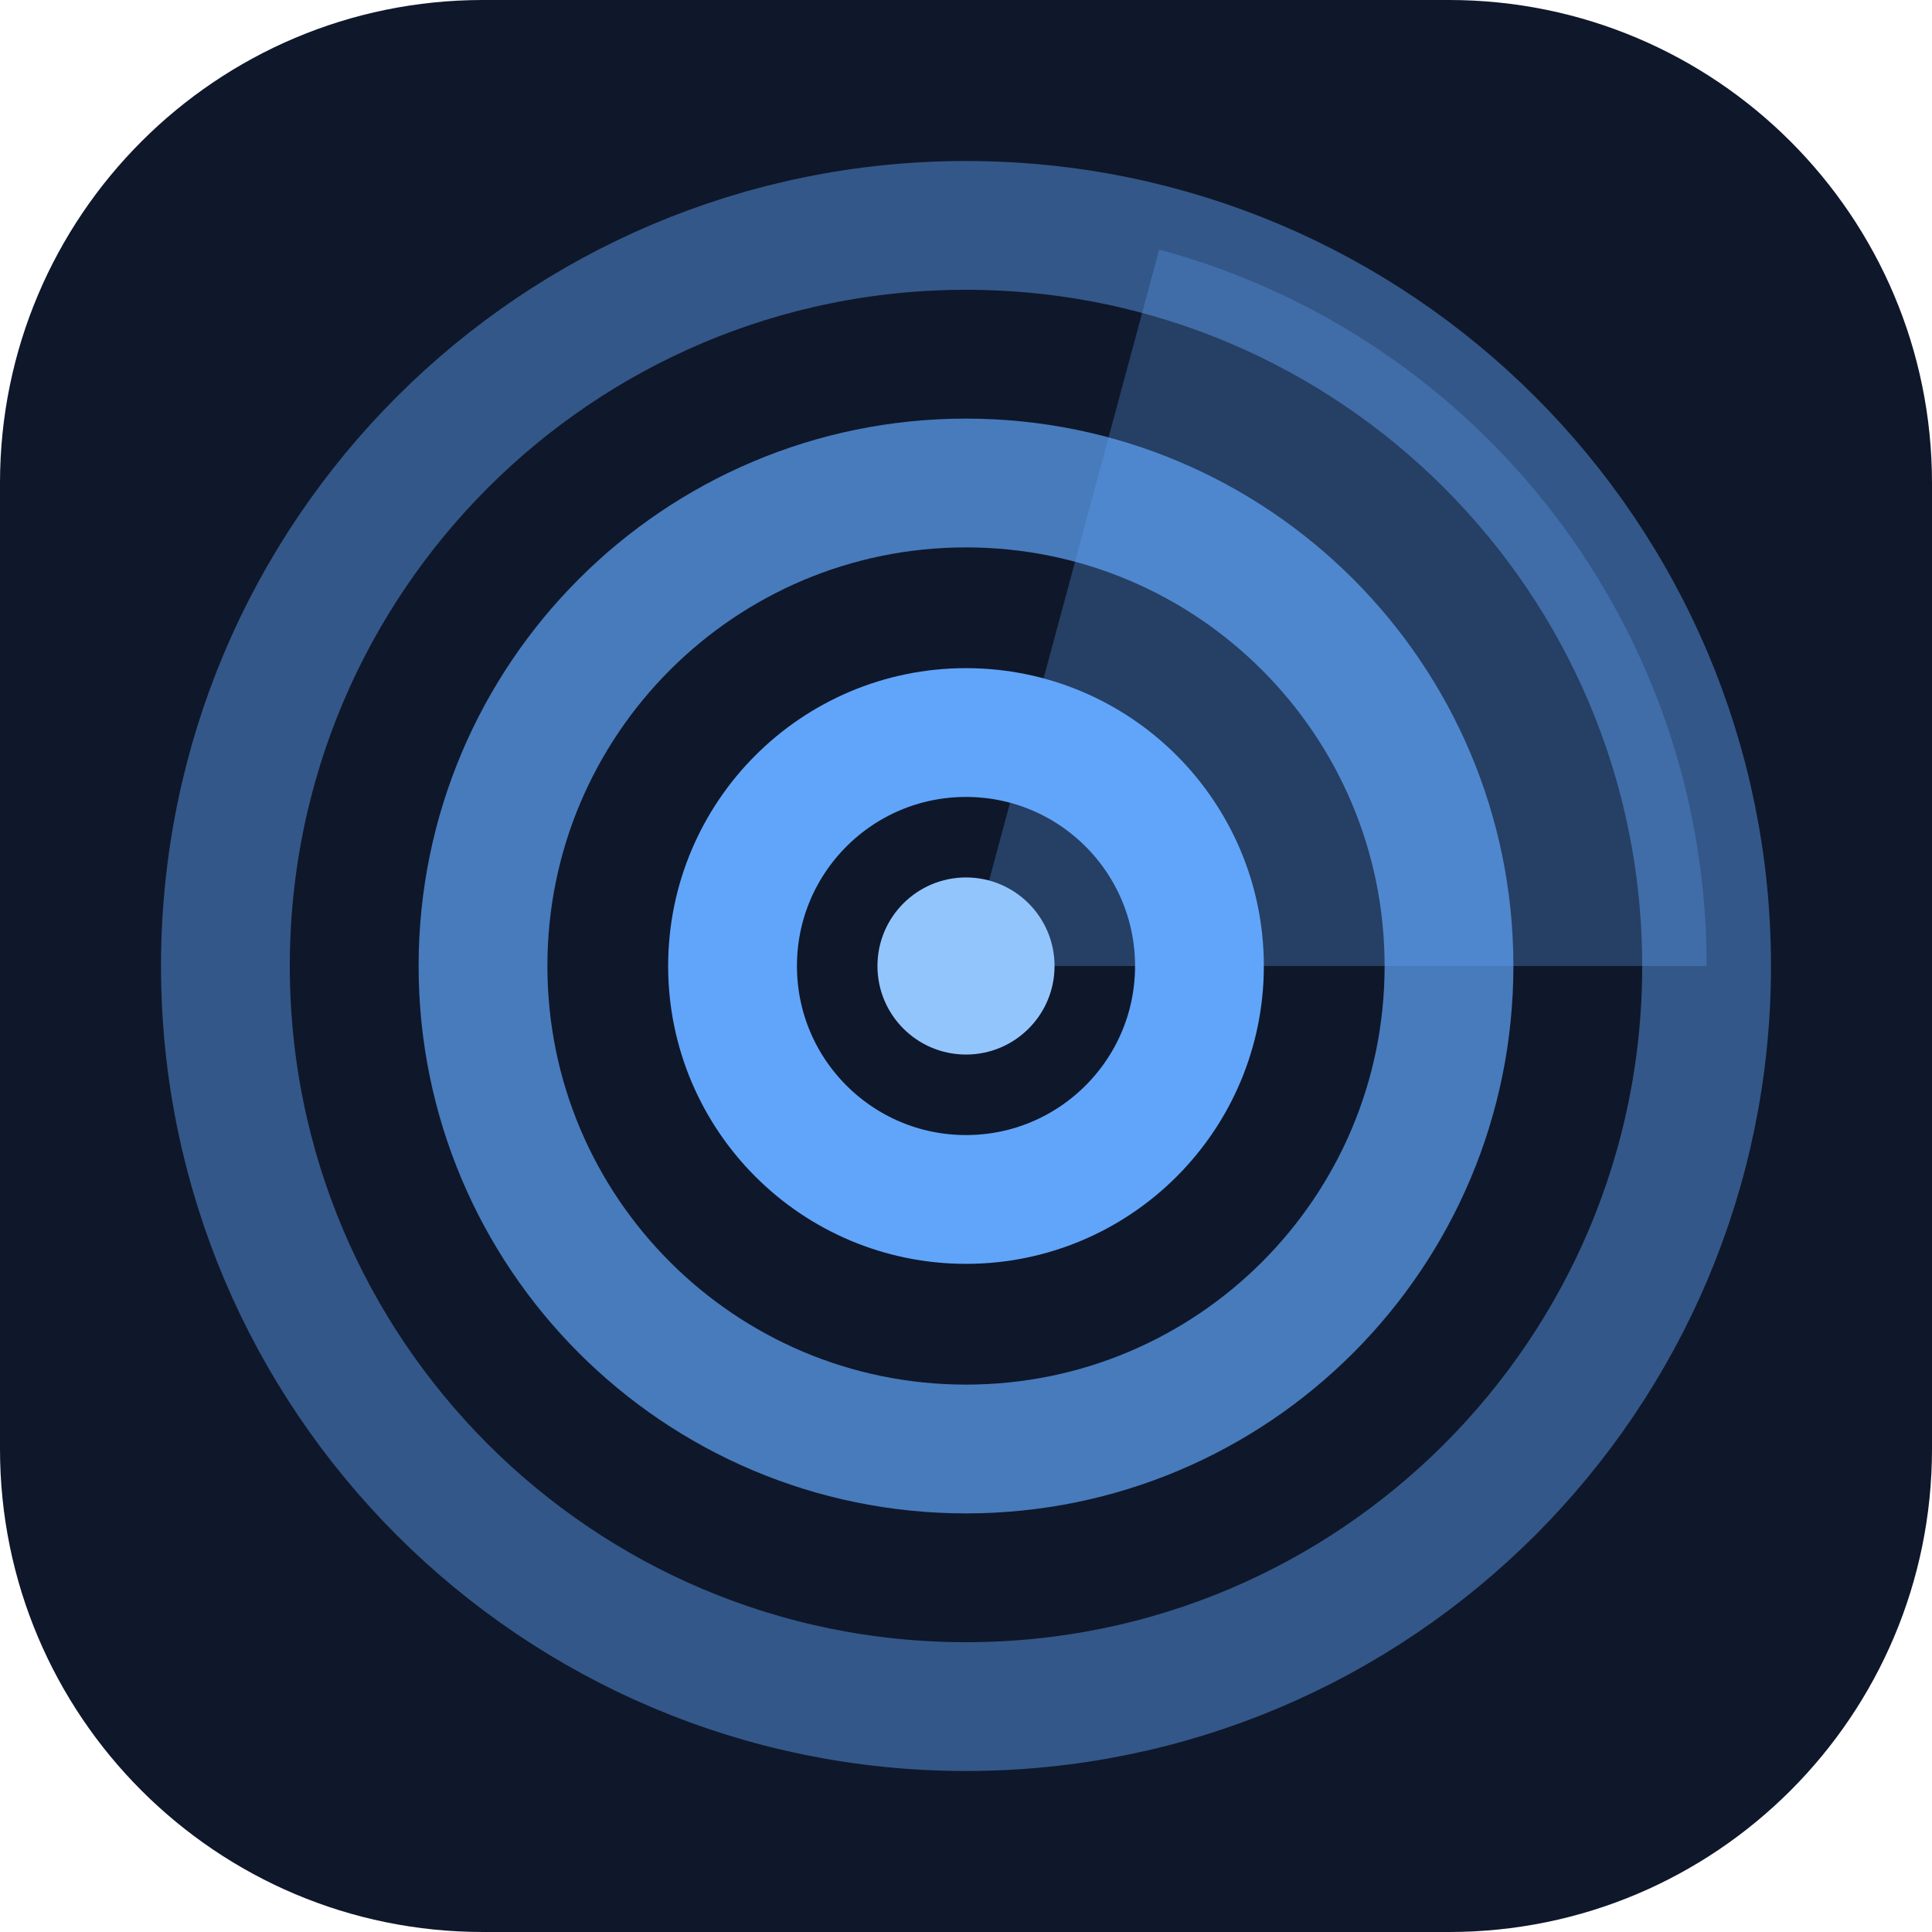
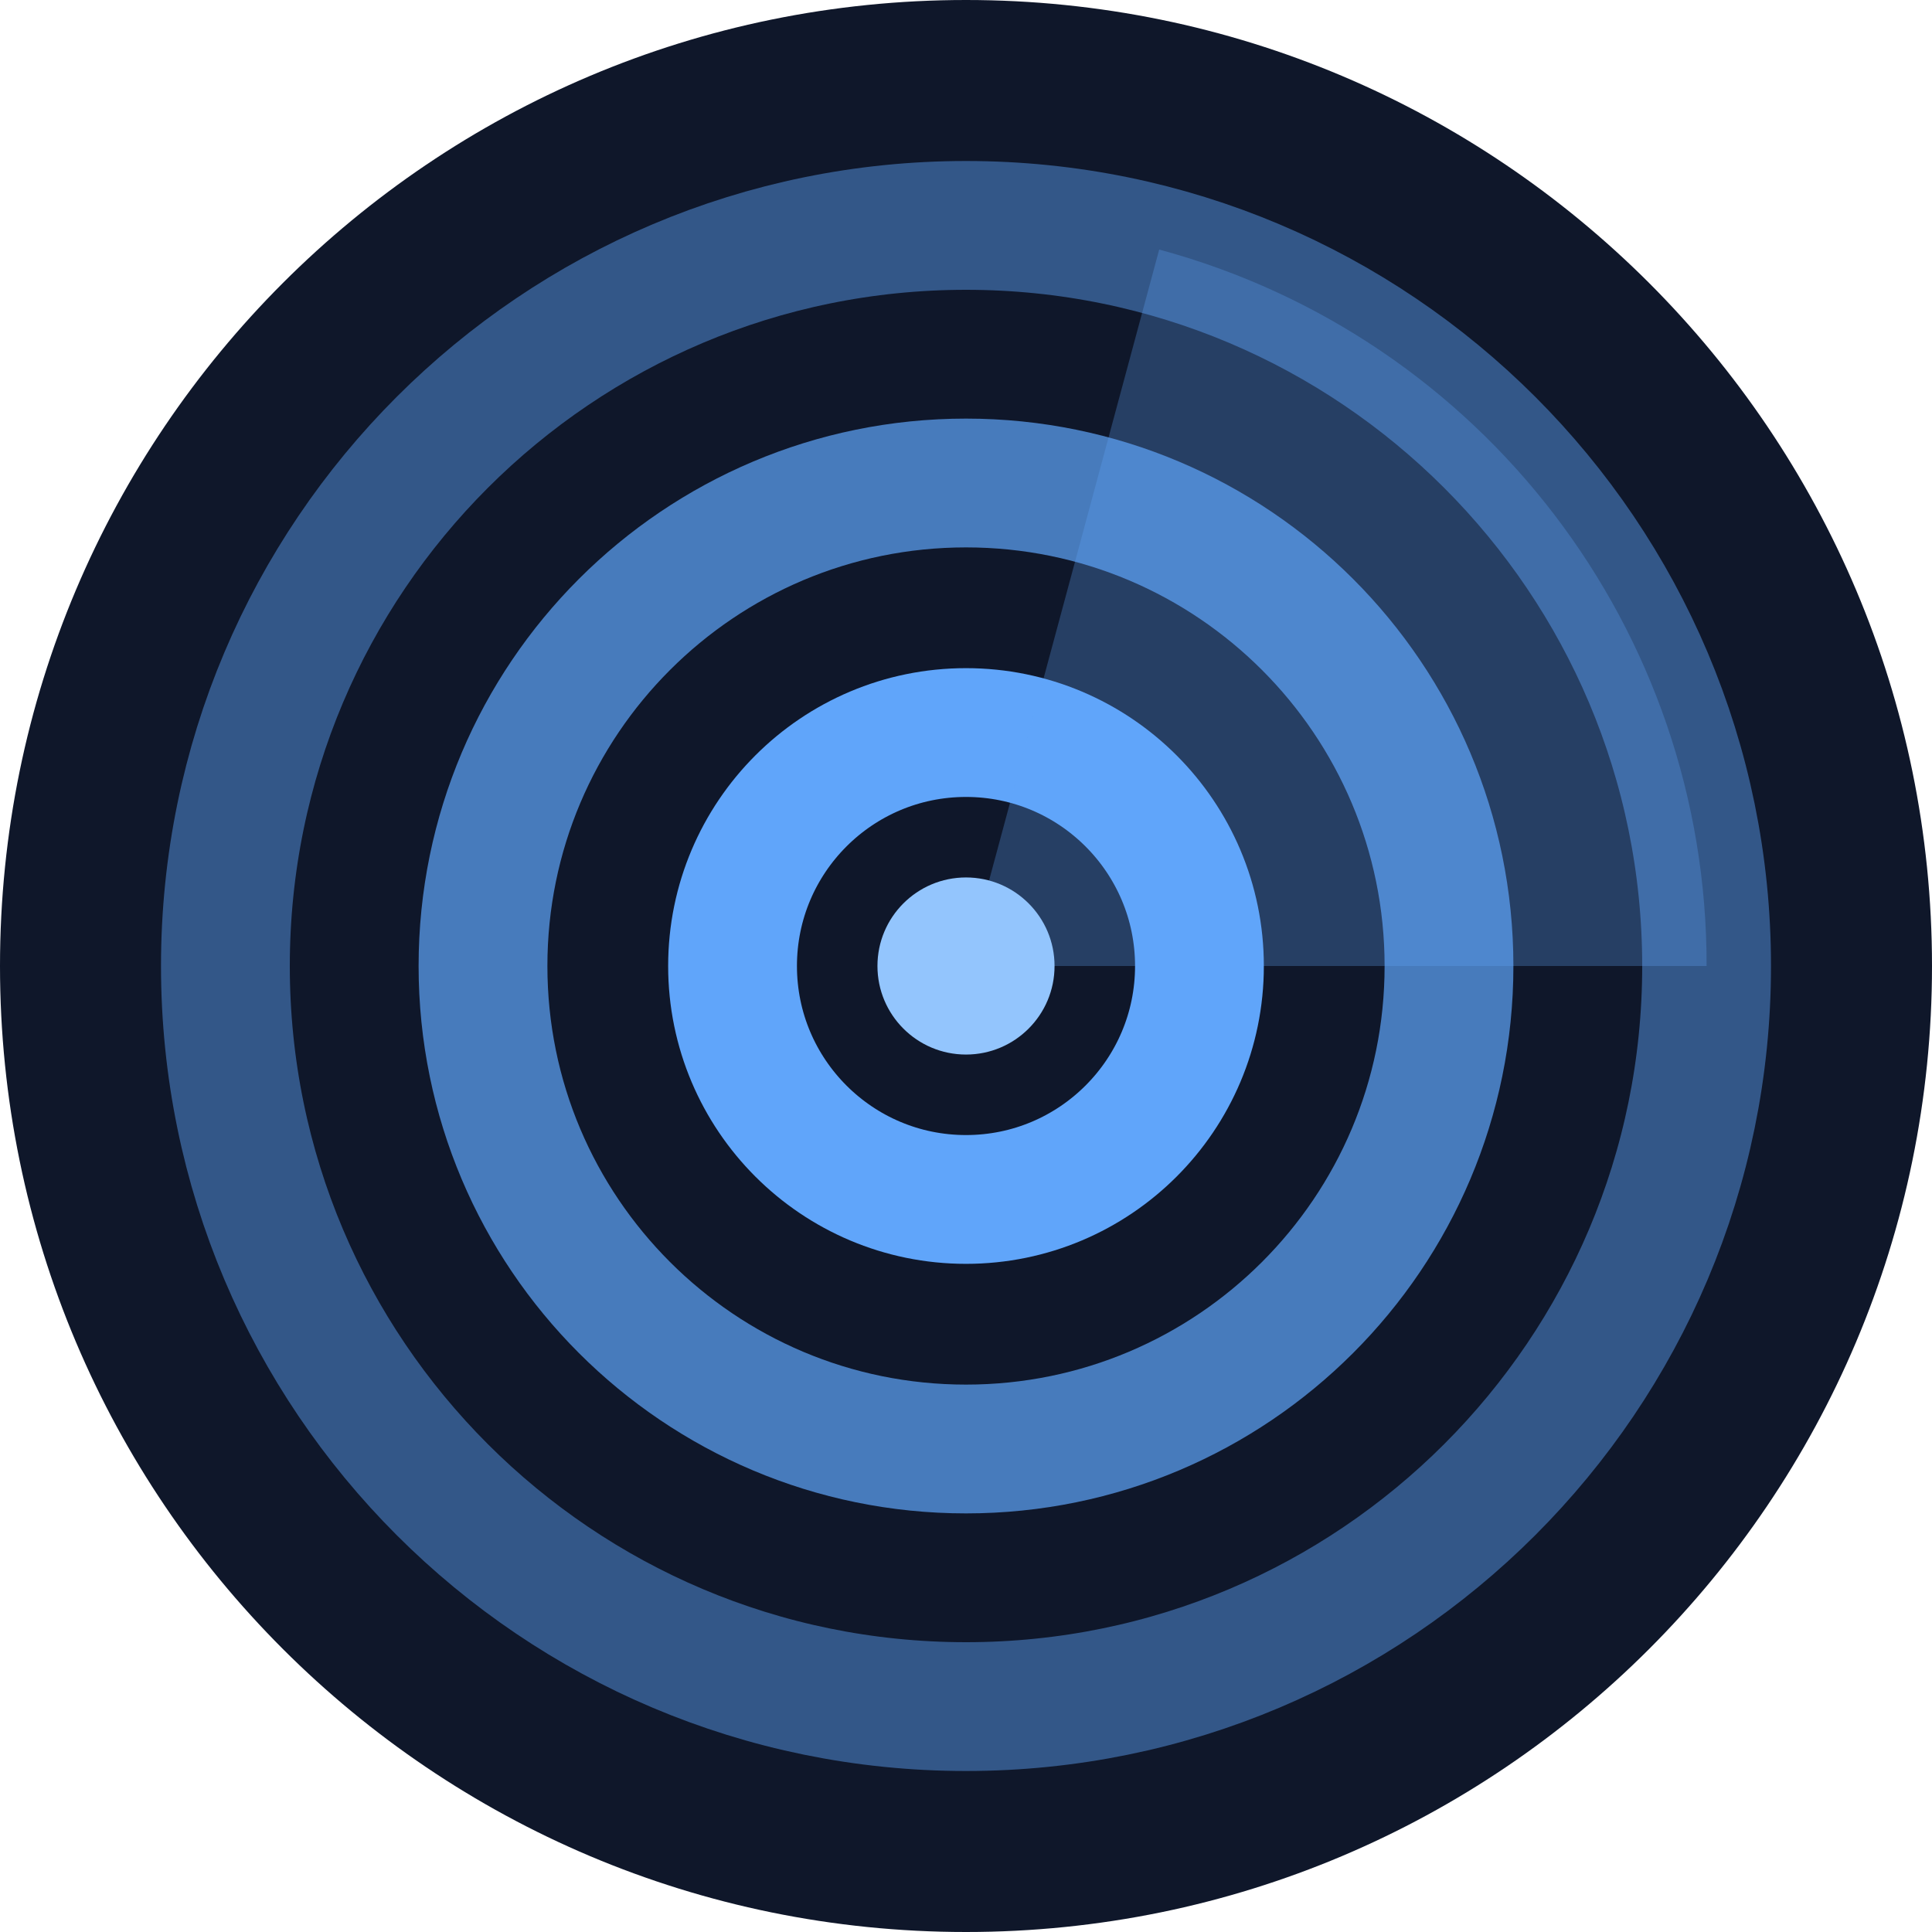
<svg xmlns="http://www.w3.org/2000/svg" viewBox="0 0 24 24" width="24" height="24" fill="none">
-   <rect width="24" height="24" rx="6" fill="#0f172a" />
+   <circle cx="12" cy="12" r="12" fill="#0f172a" />
  <g stroke="#60a5fa" stroke-width="1.6" stroke-linecap="round" stroke-linejoin="round">
    <circle cx="12" cy="12" r="9.2" opacity="0.45" />
    <circle cx="12" cy="12" r="6" opacity="0.7" />
    <circle cx="12" cy="12" r="2.9" />
  </g>
  <path d="M12 12 L21.2 12 A9.2 9.2 0 0 0 14.4 3.1 Z" fill="#60a5fa" opacity="0.28" />
  <circle cx="12" cy="12" r="1.1" fill="#93c5fd" />
</svg>
